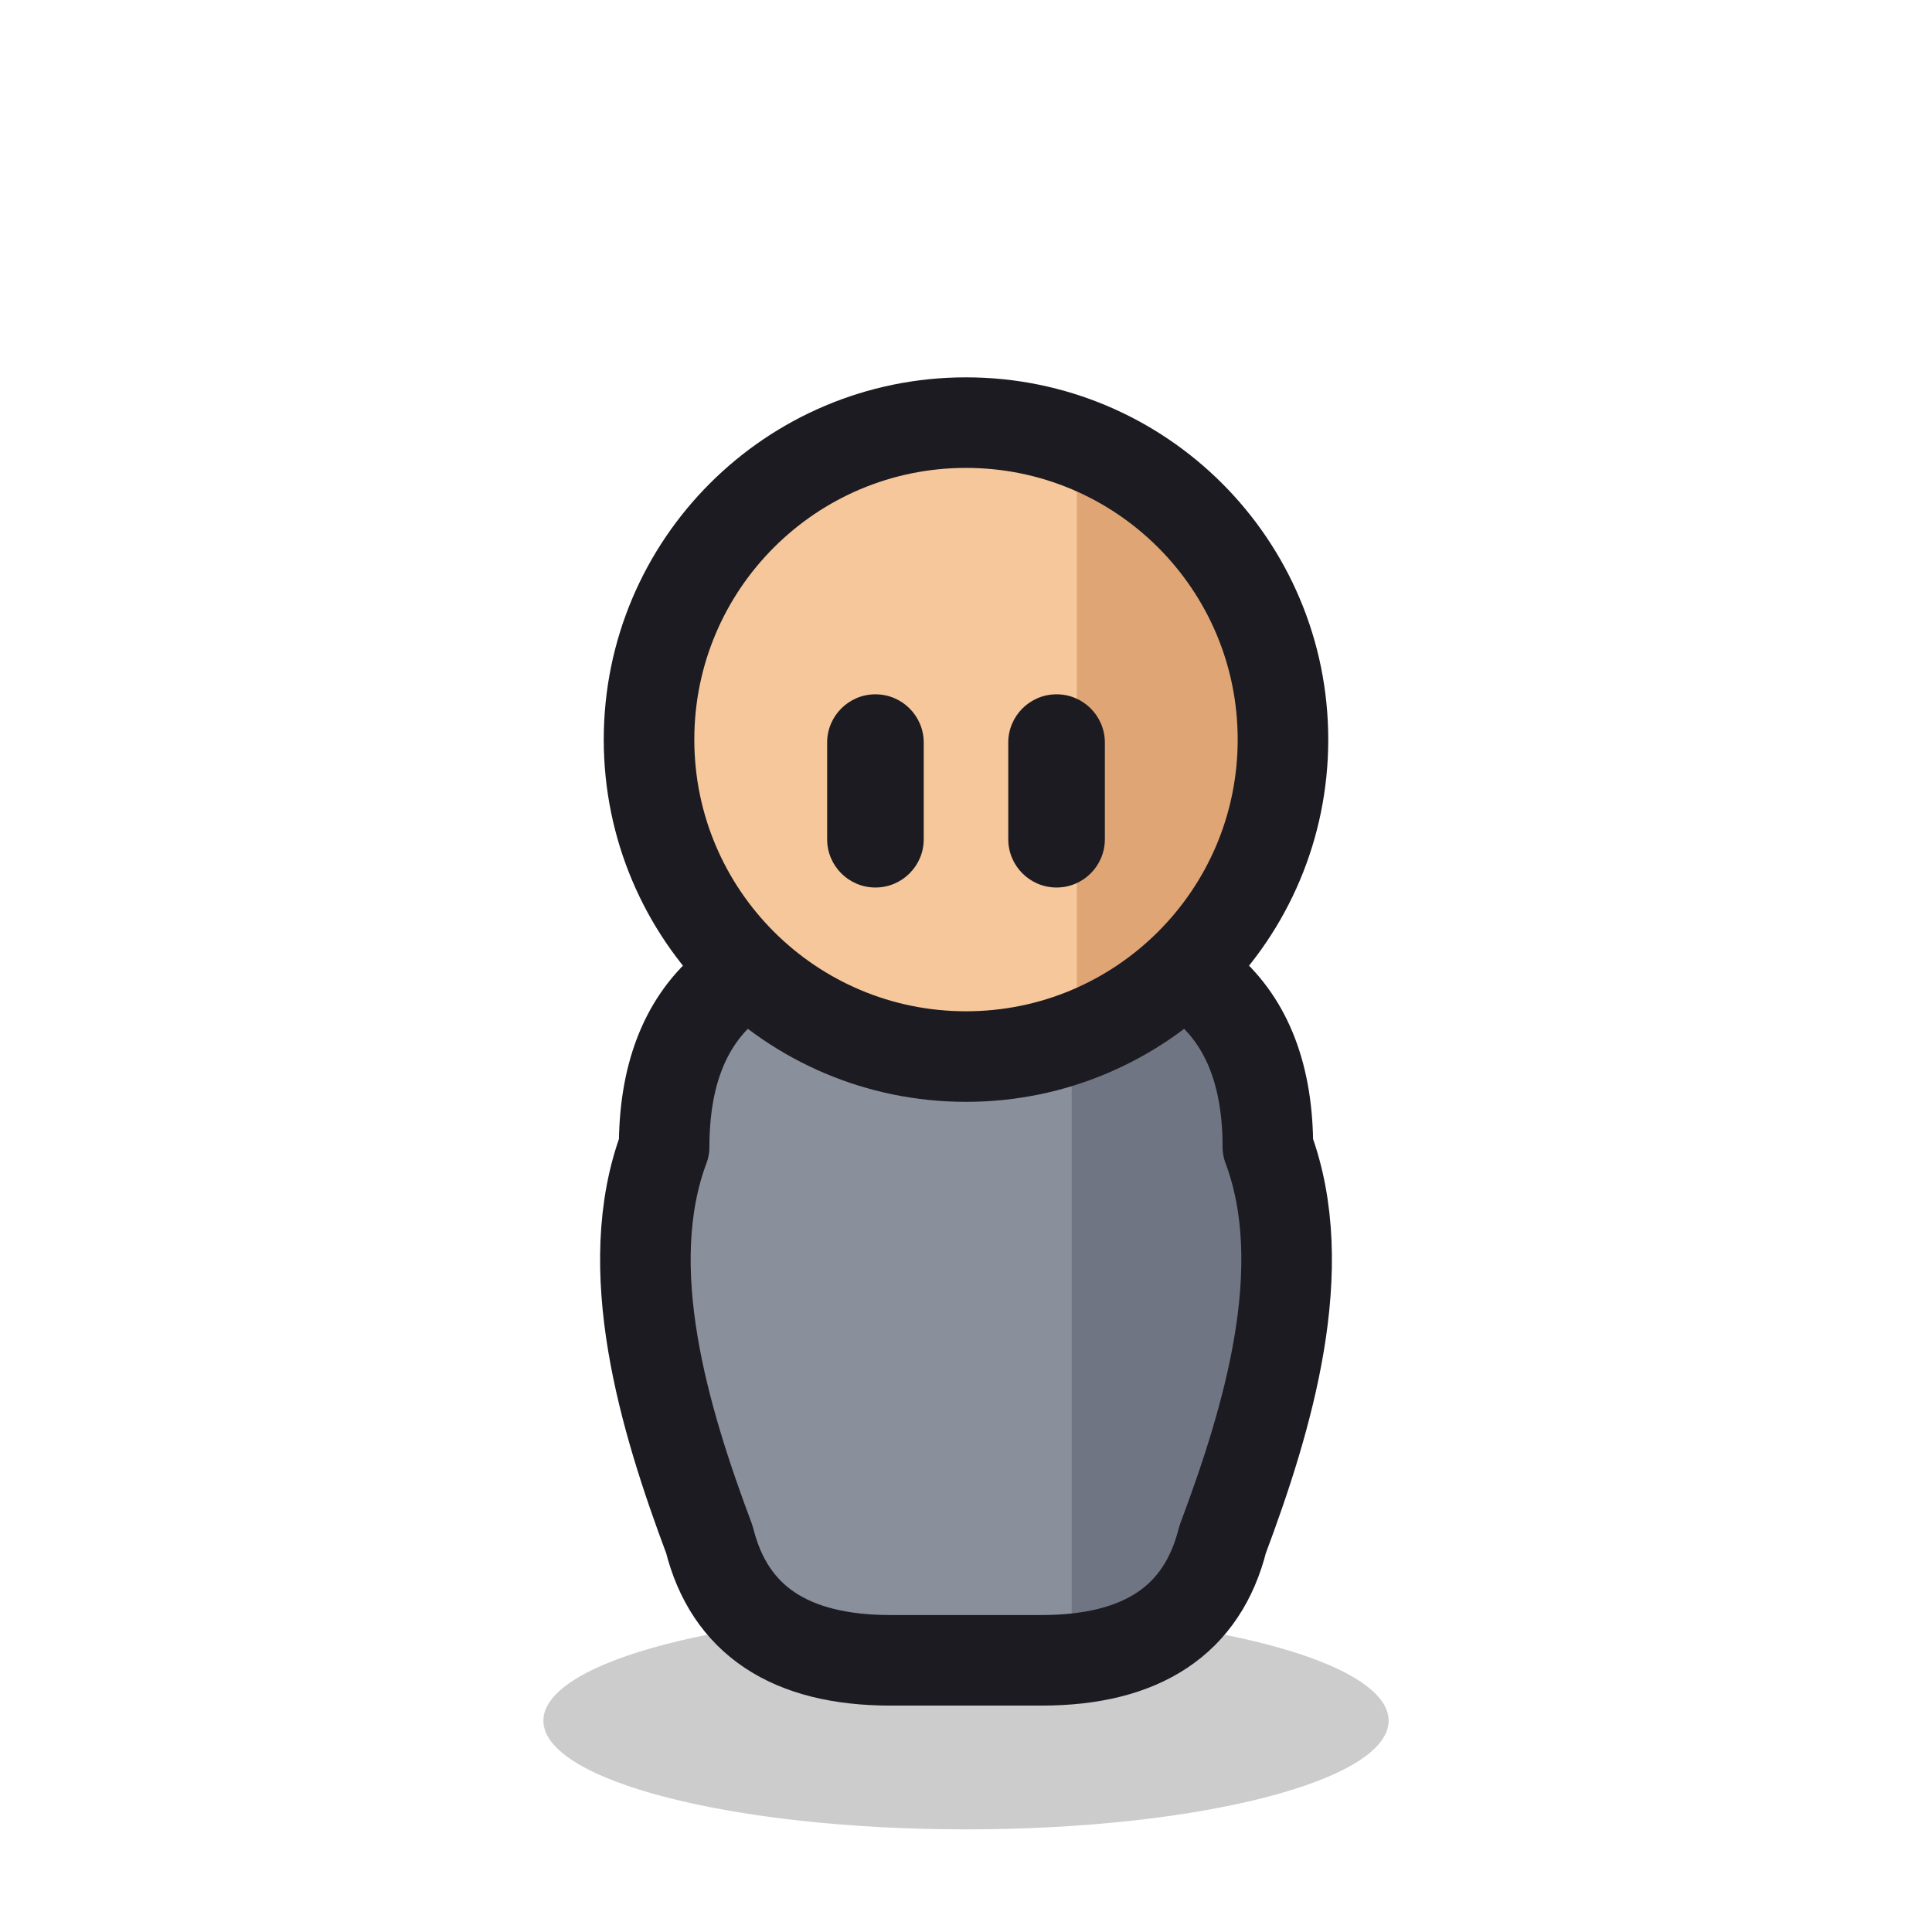
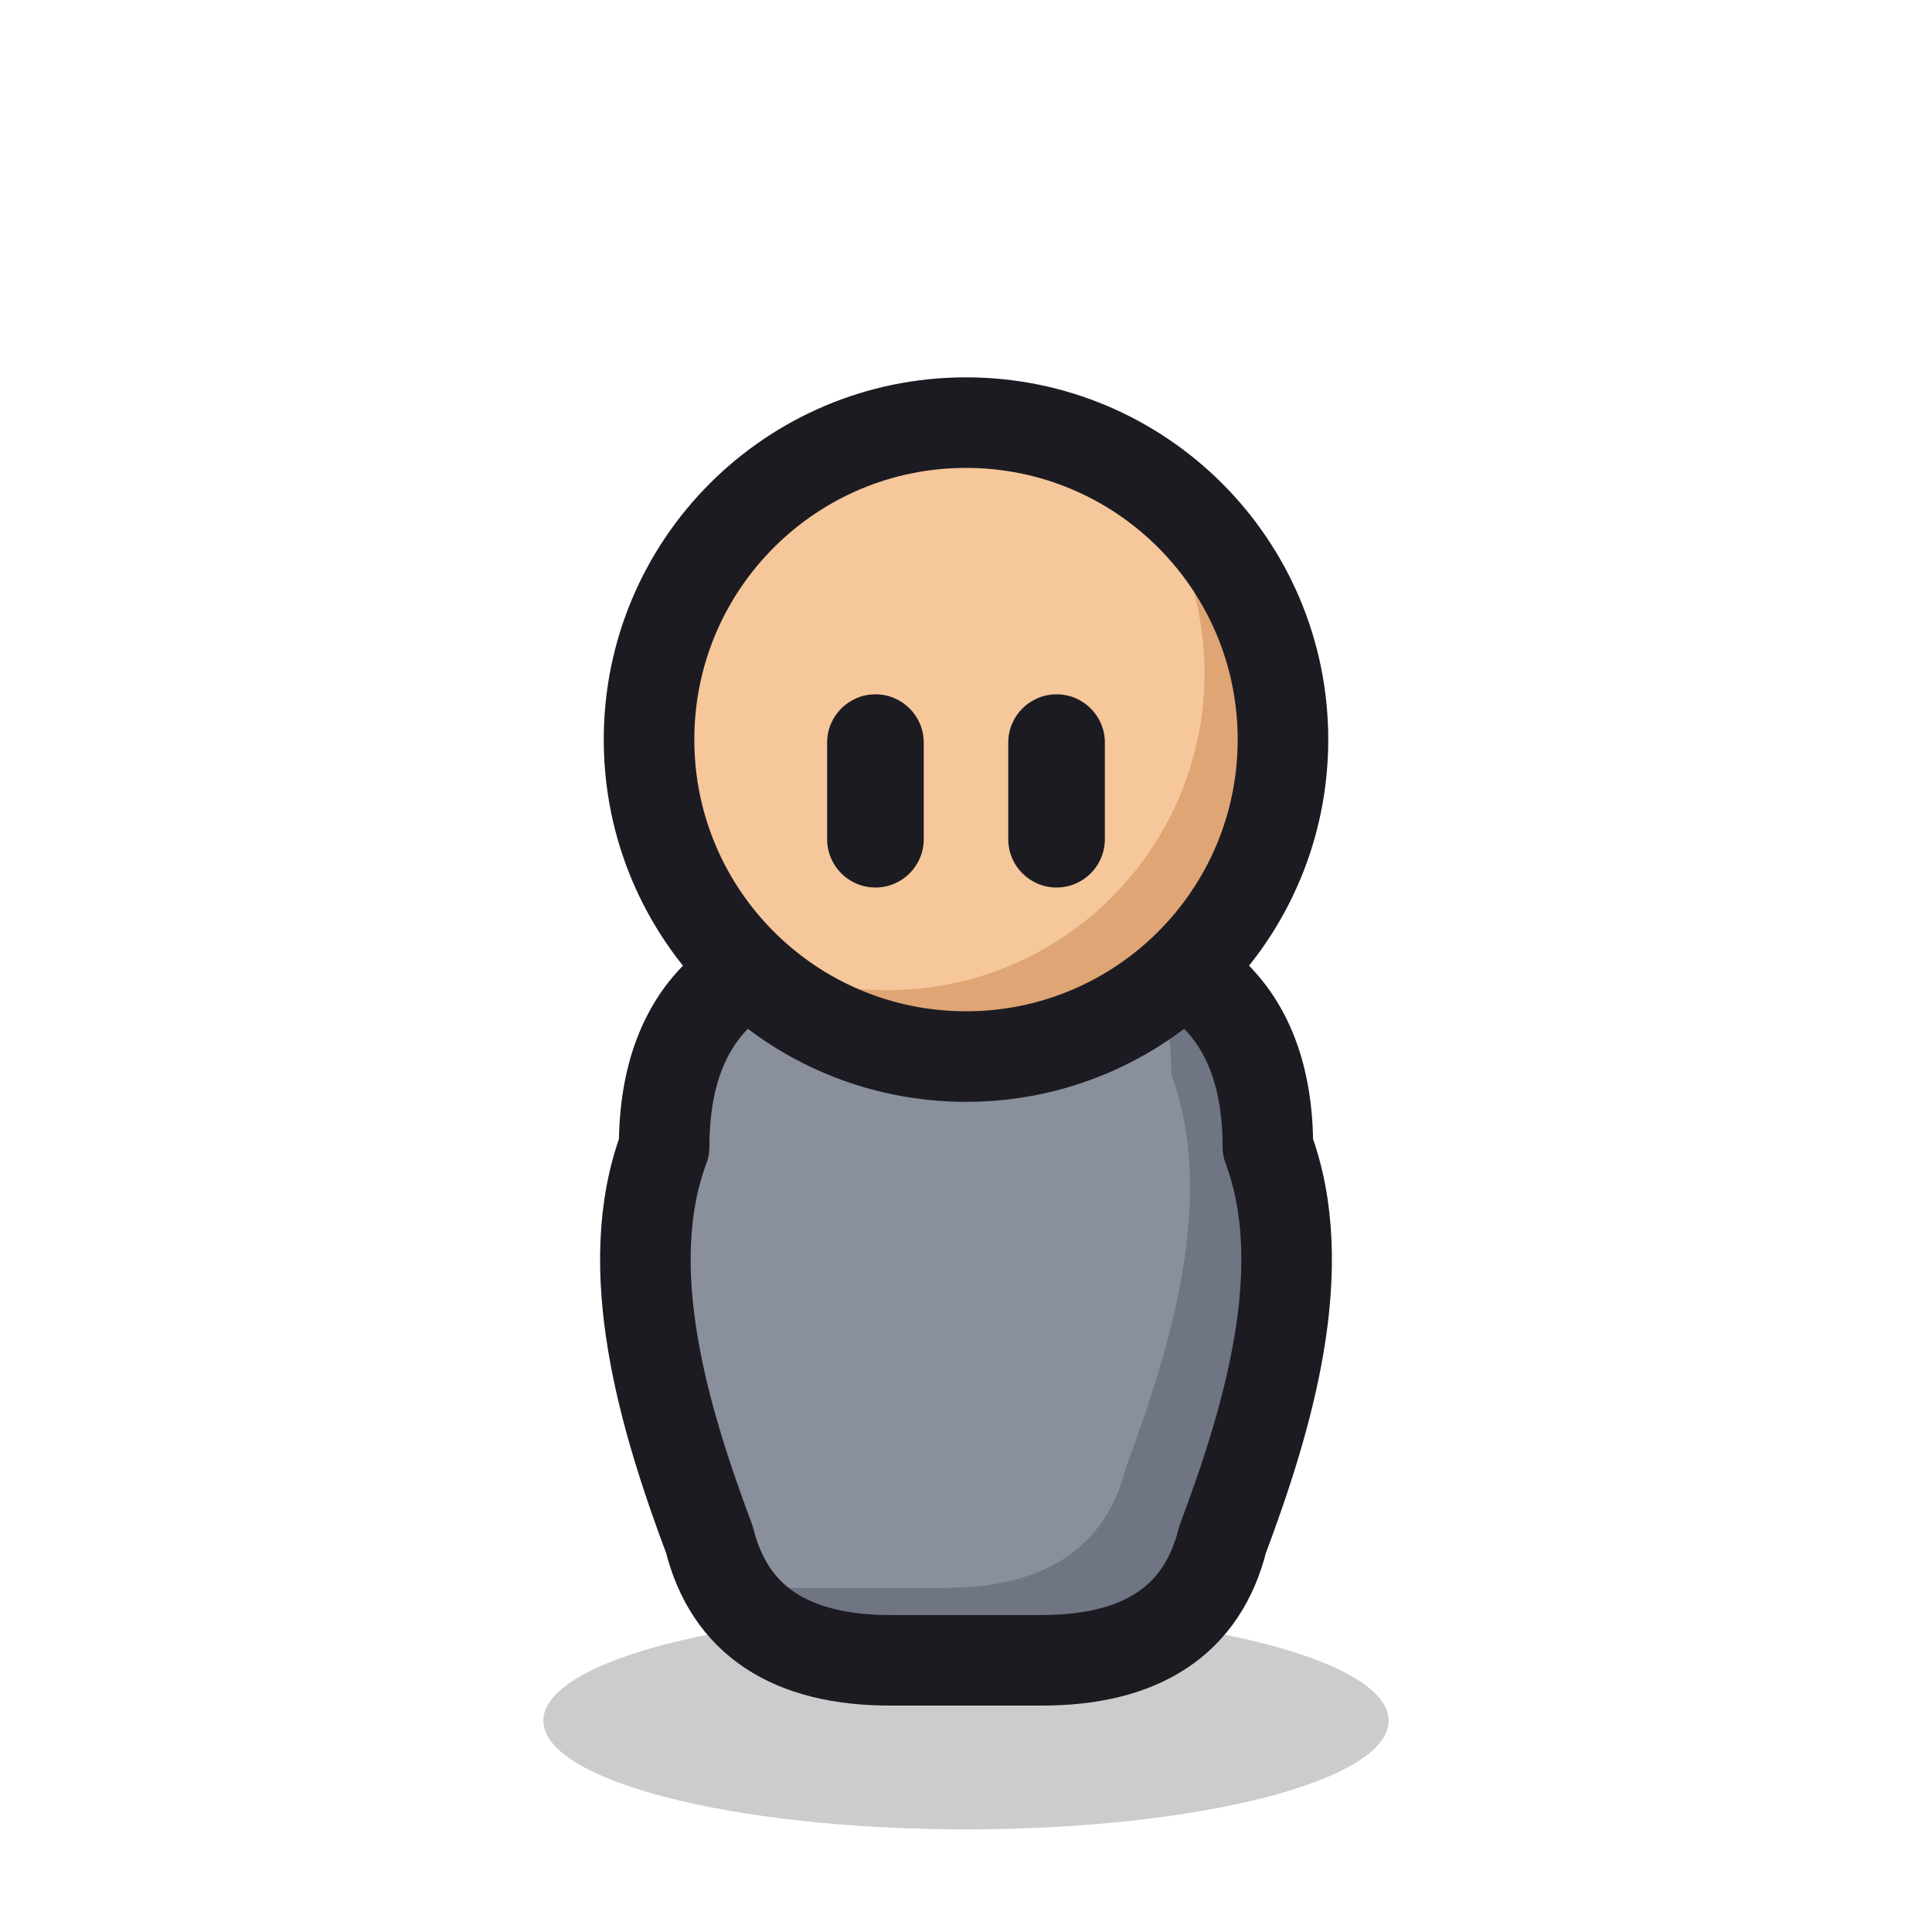
<svg xmlns="http://www.w3.org/2000/svg" width="64" height="64" viewBox="0 0 64 64">
  <g id="shadow">
    <ellipse cx="32" cy="57" rx="14.0" ry="3.6" fill="#000" fill-opacity="0.2" />
  </g>
  <g id="body">
    <clipPath id="bthinsouthlightgrey">
      <path d="M22.0 38 Q22.0 31 30.0 31 L34.0 31 Q42.0 31 42.0 38 C43.5 42 42.0 47 40.5 51 Q39.5 55 34.5 55 L29.5 55 Q24.5 55 23.5 51 C22.0 47 20.5 42 22.0 38 Z" />
    </clipPath>
-     <path d="M22.0 38 Q22.0 31 30.0 31 L34.0 31 Q42.0 31 42.0 38 C43.5 42 42.0 47 40.5 51 Q39.5 55 34.5 55 L29.5 55 Q24.5 55 23.5 51 C22.0 47 20.5 42 22.0 38 Z" fill="#8a8f9c" />
-     <rect x="35.5" y="0" width="64" height="64" fill="#707584" clip-path="url(#bthinsouthlightgrey)" />
+     <path d="M22.0 38 Q22.0 31 30.0 31 L34.0 31 Q42.0 31 42.0 38 C43.5 42 42.0 47 40.5 51 Q39.5 55 34.5 55 L29.5 55 Q24.5 55 23.5 51 C22.0 47 20.5 42 22.0 38 Z" fill="#707584" />
+     <path d="M22.0 38 Q22.0 31 30.0 31 L34.0 31 Q42.0 31 42.0 38 C43.5 42 42.0 47 40.5 51 Q39.5 55 34.5 55 L29.5 55 Q24.5 55 23.5 51 C22.0 47 20.5 42 22.0 38 Z" fill="#8a8f9c" transform="translate(-3.2 -2.4)" clip-path="url(#bthinsouthlightgreym)" />
+     <clipPath id="bthinsouthlightgreym" transform="translate(3.2 2.4)">
+       <path d="M22.0 38 Q22.0 31 30.0 31 L34.0 31 Q42.0 31 42.0 38 C43.5 42 42.0 47 40.5 51 Q39.5 55 34.5 55 L29.5 55 Q24.5 55 23.5 51 C22.0 47 20.5 42 22.0 38 Z" />
+     </clipPath>
    <path d="M22.0 38 Q22.0 31 30.0 31 L34.0 31 Q42.0 31 42.0 38 C43.5 42 42.0 47 40.5 51 Q39.5 55 34.5 55 L29.5 55 Q24.5 55 23.5 51 C22.0 47 20.5 42 22.0 38 Z" fill="none" stroke="#1c1b22" stroke-width="3" stroke-linejoin="round" stroke-linecap="round" />
  </g>
  <g id="head">
    <clipPath id="hthinsouthlightgrey">
-       <circle cx="32" cy="24.5" r="10.5" />
+       <path d="M21.5 24.5 A10.5 10.5 0 1 0 42.5 24.5 A10.5 10.5 0 1 0 21.5 24.5 Z" />
    </clipPath>
-     <circle cx="32" cy="24.5" r="10.5" fill="#f6c79a" />
-     <rect x="35.675" y="12.0" width="21.0" height="25.0" fill="#e0a574" clip-path="url(#hthinsouthlightgrey)" />
-     <circle cx="32" cy="24.5" r="10.5" fill="none" stroke="#1c1b22" stroke-width="3" stroke-linejoin="round" stroke-linecap="round" />
+     <path d="M21.5 24.5 A10.5 10.5 0 1 0 42.5 24.5 A10.5 10.5 0 1 0 21.5 24.5 Z" fill="#e0a574" />
+     <path d="M21.5 24.5 A10.5 10.5 0 1 0 42.5 24.5 A10.5 10.5 0 1 0 21.5 24.5 Z" fill="#f6c79a" transform="translate(-2.6 -2.2)" clip-path="url(#hthinsouthlightgreym)" />
+     <clipPath id="hthinsouthlightgreym" transform="translate(2.6 2.2)">
+       <path d="M21.5 24.5 A10.5 10.5 0 1 0 42.5 24.5 A10.5 10.5 0 1 0 21.5 24.5 Z" />
+     </clipPath>
+     <path d="M21.5 24.5 A10.5 10.5 0 1 0 42.5 24.5 A10.5 10.5 0 1 0 21.5 24.5 Z" fill="none" stroke="#1c1b22" stroke-width="3" stroke-linejoin="round" stroke-linecap="round" />
    <rect x="27.4" y="23.0" width="3.2" height="6.4" rx="1.6" fill="#1c1b22" />
    <rect x="33.4" y="23.0" width="3.2" height="6.4" rx="1.6" fill="#1c1b22" />
  </g>
</svg>
